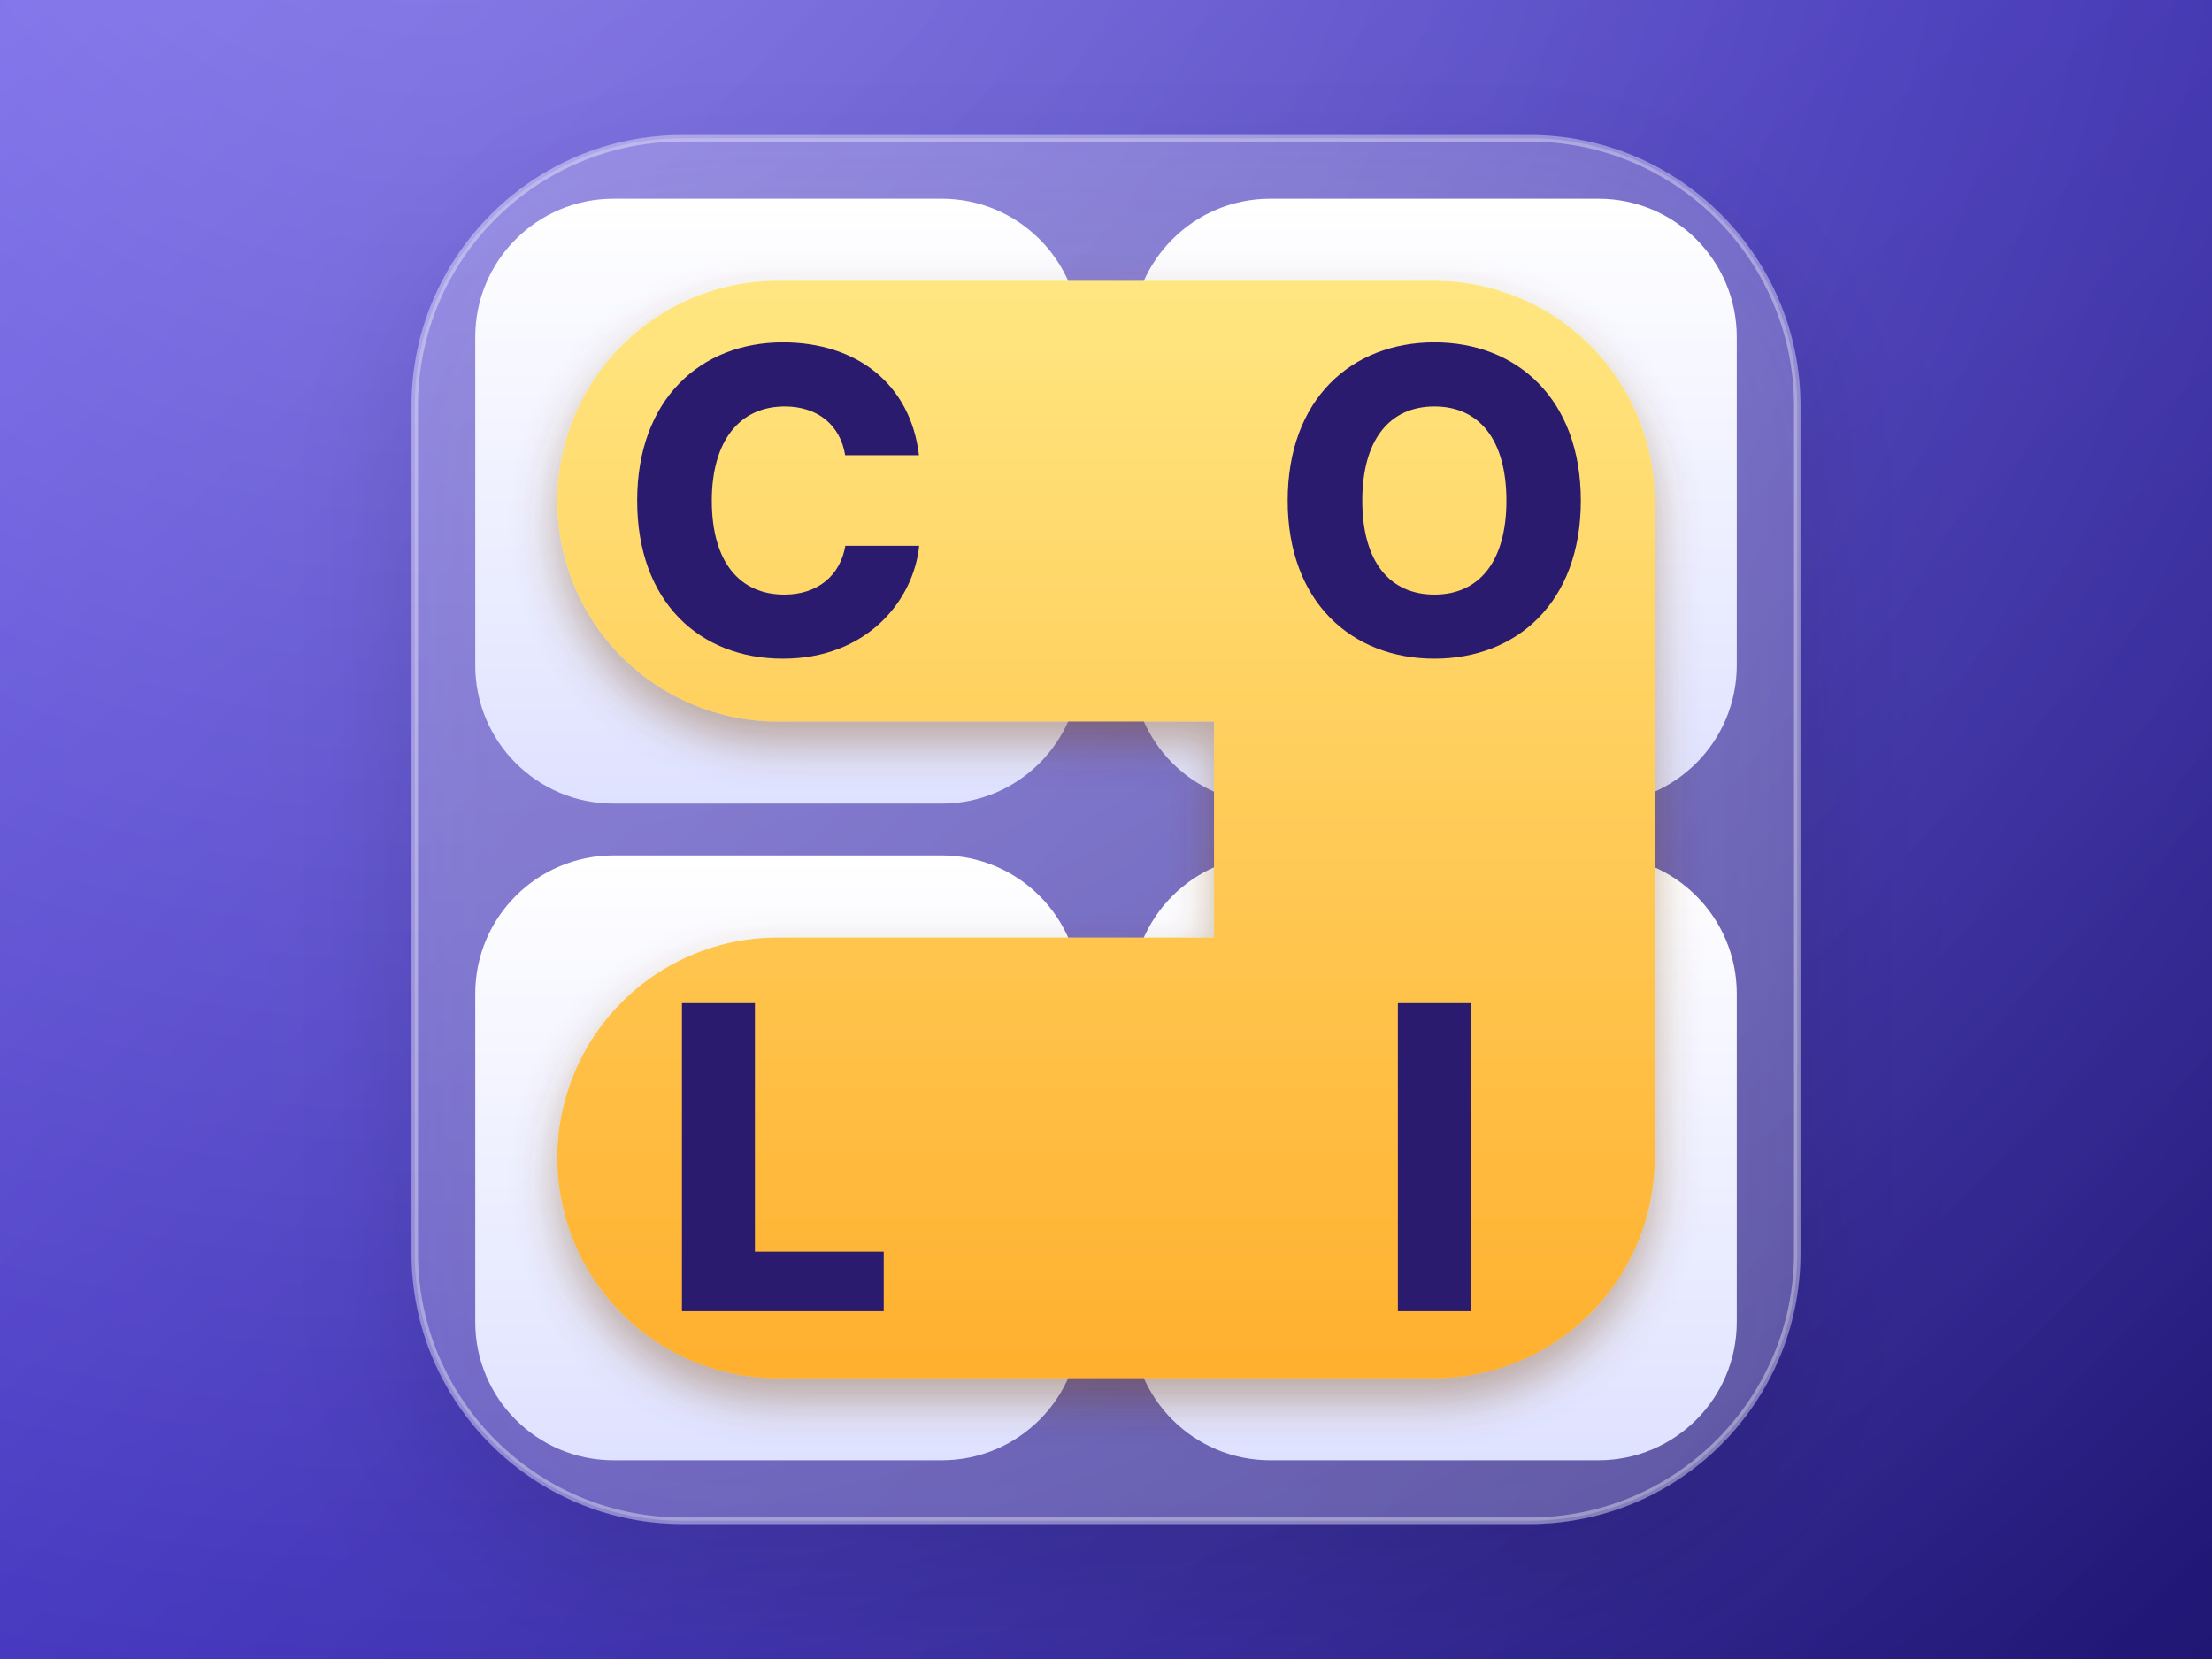
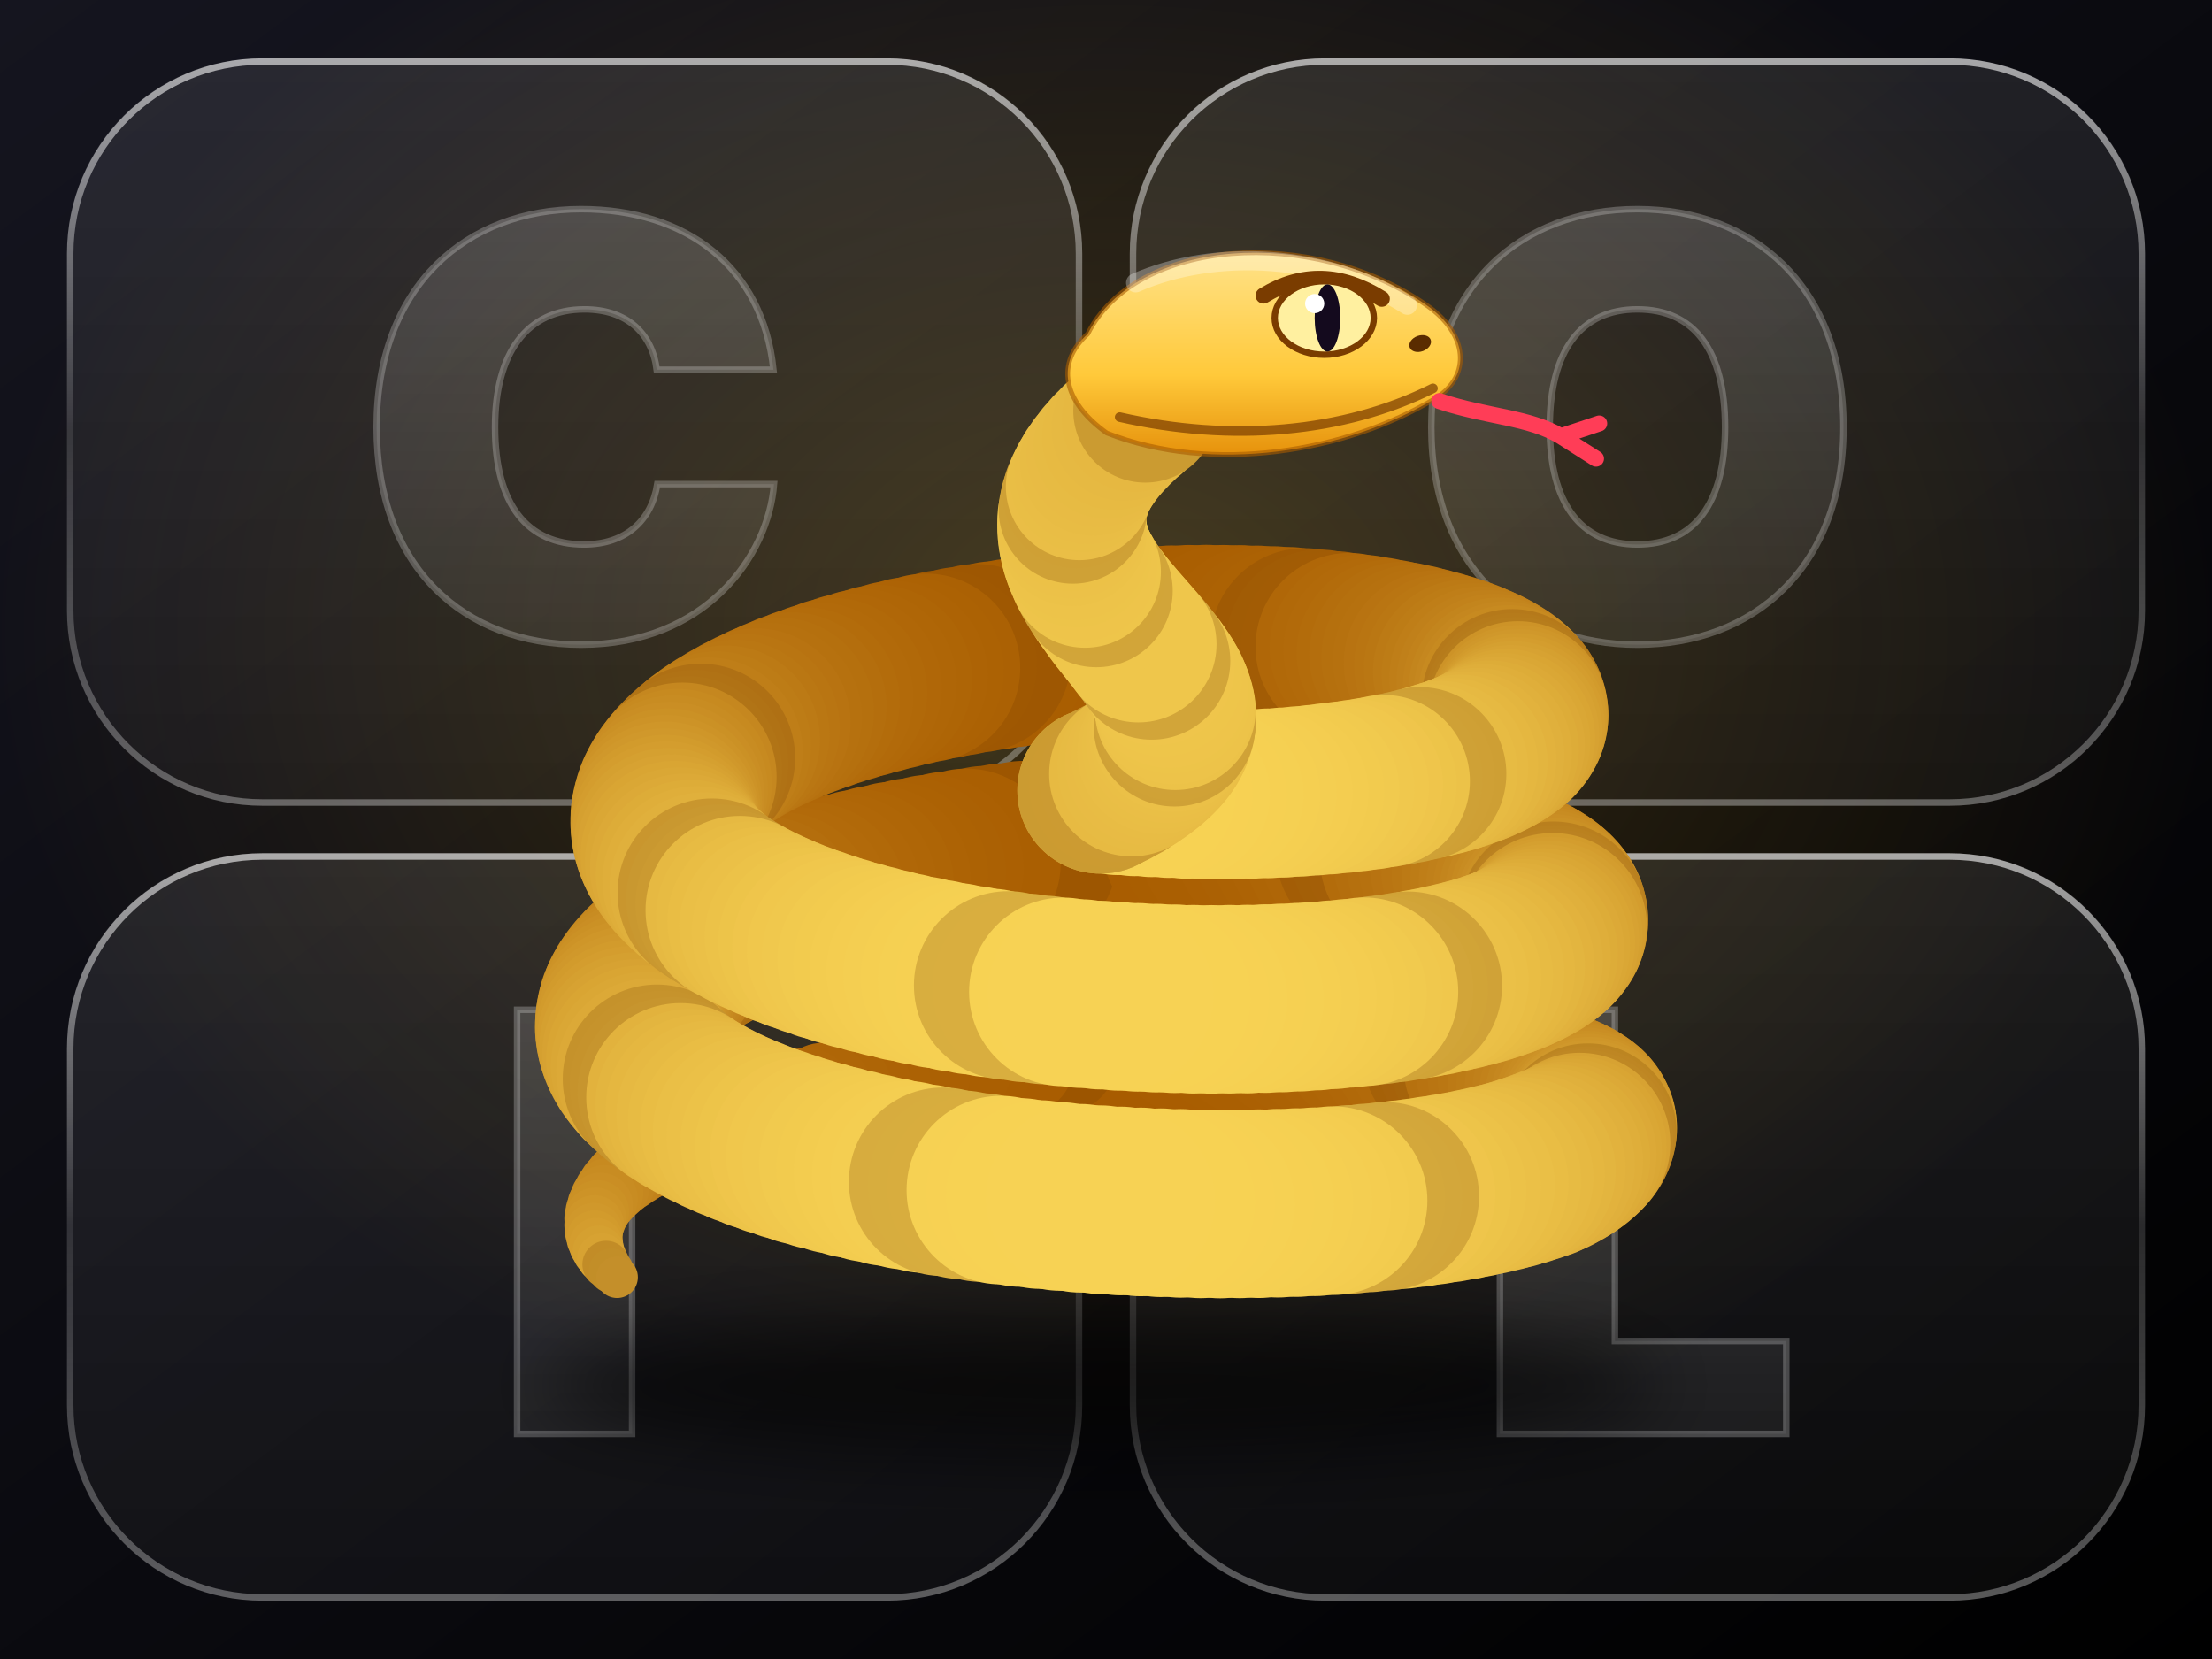
- <svg xmlns="http://www.w3.org/2000/svg" width="1024" height="768" viewBox="0 128 1024 768">
+ <svg xmlns="http://www.w3.org/2000/svg" width="1024" height="768" viewBox="0 0 1024 768">
  <defs>
    <linearGradient id="bg" x1="0" y1="0" x2="1" y2="1">
-       <stop offset="0" stop-color="#6a56ff" />
-       <stop offset=".5" stop-color="#3426b4" />
-       <stop offset="1" stop-color="#150e4d" />
+       <stop offset="0" stop-color="#15151f" />
+       <stop offset="1" stop-color="#000" />
    </linearGradient>
-     <radialGradient id="glow" cx=".28" cy=".12" r=".85">
-       <stop offset="0" stop-color="#fff" stop-opacity=".34" />
-       <stop offset="1" stop-color="#fff" stop-opacity="0" />
+     <radialGradient id="glow" cx=".5" cy=".38" r=".5">
+       <stop offset="0" stop-color="#ffc21a" stop-opacity=".2" />
+       <stop offset="1" stop-color="#ffc21a" stop-opacity="0" />
    </radialGradient>
-     <linearGradient id="tile" x1="0" y1="0" x2="0" y2="1">
-       <stop offset="0" stop-color="#ffffff" />
-       <stop offset="1" stop-color="#dfe2ff" />
+     <linearGradient id="clr" x1="0" y1="0" x2="0" y2="1">
+       <stop offset="0" stop-color="#fff" stop-opacity=".09" />
+       <stop offset="1" stop-color="#fff" stop-opacity=".03" />
    </linearGradient>
-     <linearGradient id="pill" gradientUnits="userSpaceOnUse" x1="0" y1="262" x2="0" y2="762">
-       <stop offset="0" stop-color="#ffe680" />
-       <stop offset="1" stop-color="#ffb02e" />
+     <linearGradient id="rim" x1="0" y1="0" x2="0" y2="1">
+       <stop offset="0" stop-color="#fff" stop-opacity=".6" />
+       <stop offset=".5" stop-color="#fff" stop-opacity=".1" />
+       <stop offset="1" stop-color="#fff" stop-opacity=".32" />
    </linearGradient>
-     <filter id="drop" filterUnits="userSpaceOnUse" x="0" y="0" width="1024" height="1024">
-       <feDropShadow dx="0" dy="26" stdDeviation="30" flood-color="#06031f" flood-opacity=".55" />
+     <linearGradient id="gl" x1="0" y1="0" x2="0" y2="1">
+       <stop offset="0" stop-color="#fff" stop-opacity=".15" />
+       <stop offset="1" stop-color="#fff" stop-opacity=".06" />
+     </linearGradient>
+     <filter id="tsh" filterUnits="userSpaceOnUse" x="-100" y="-100" width="1224" height="968">
+       <feDropShadow dx="0" dy="14" stdDeviation="14" flood-color="#000" flood-opacity=".6" />
    </filter>
-     <filter id="lift" filterUnits="userSpaceOnUse" x="0" y="0" width="1024" height="1024">
-       <feDropShadow dx="0" dy="10" stdDeviation="10" flood-color="#7a3d00" flood-opacity=".38" />
+     <filter id="lsh" filterUnits="userSpaceOnUse" x="-100" y="-100" width="1224" height="968">
+       <feDropShadow dx="0" dy="6" stdDeviation="5" flood-color="#000" flood-opacity=".45" />
+     </filter>
+     <linearGradient id="hd" gradientUnits="userSpaceOnUse" x1="0" y1="156" x2="0" y2="312">
+       <stop offset="0" stop-color="#ffe89a" />
+       <stop offset=".6" stop-color="#ffc93a" />
+       <stop offset="1" stop-color="#e08400" />
+     </linearGradient>
+     <filter id="blur" filterUnits="userSpaceOnUse" x="-300" y="-300" width="1624" height="1368">
+       <feGaussianBlur stdDeviation="22" />
    </filter>
  </defs>
-   <rect x="-200" y="-200" width="1424" height="1424" fill="url(#bg)" />
-   <rect x="-200" y="-200" width="1424" height="1424" fill="url(#glow)" />
-   <g transform="translate(512 512) scale(1) translate(-512 -512)">
-     <rect x="192" y="192" width="640" height="640" rx="124" fill="#ffffff" fill-opacity=".2" stroke="#ffffff" stroke-opacity=".38" stroke-width="3" filter="url(#drop)" />
-     <g fill="url(#tile)">
-       <rect x="220" y="220" width="280" height="280" rx="64" />
-       <rect x="524" y="220" width="280" height="280" rx="64" />
-       <rect x="220" y="524" width="280" height="280" rx="64" />
-       <rect x="524" y="524" width="280" height="280" rx="64" />
-     </g>
-     <polyline points="360,360 664,360 664,664 360,664" fill="none" stroke="url(#pill)" stroke-width="204" stroke-linecap="round" stroke-linejoin="round" filter="url(#lift)" />
-     <g font-family="ui-rounded, 'SF Pro Rounded', 'Arial Rounded MT Bold', -apple-system, sans-serif" font-weight="800" font-size="196" fill="#2a1b6e" text-anchor="middle">
-       <text x="360" y="431">C</text>
-       <text x="664" y="431">O</text>
-       <text x="664" y="735">I</text>
-       <text x="360" y="735">L</text>
-     </g>
+   <rect width="1024" height="768" fill="url(#bg)" />
+   <rect width="1024" height="768" fill="url(#glow)" />
+   <rect x="31" y="27" width="470" height="346" rx="89.96" fill="url(#clr)" />
+   <rect x="32.5" y="28.5" width="467" height="343" rx="88.96" fill="none" stroke="url(#rim)" stroke-width="3" />
+   <text x="266" y="295.807" font-family="ui-rounded, 'SF Pro Rounded', 'Arial Rounded MT Bold', -apple-system, sans-serif" font-weight="900" font-size="269.88" fill="url(#gl)" stroke="#fff" stroke-opacity=".24" stroke-width="3" text-anchor="middle">C</text>
+   <rect x="523" y="27" width="470" height="346" rx="89.96" fill="url(#clr)" />
+   <rect x="524.5" y="28.5" width="467" height="343" rx="88.96" fill="none" stroke="url(#rim)" stroke-width="3" />
+   <text x="758" y="295.807" font-family="ui-rounded, 'SF Pro Rounded', 'Arial Rounded MT Bold', -apple-system, sans-serif" font-weight="900" font-size="269.88" fill="url(#gl)" stroke="#fff" stroke-opacity=".24" stroke-width="3" text-anchor="middle">O</text>
+   <rect x="31" y="395" width="470" height="346" rx="89.96" fill="url(#clr)" />
+   <rect x="32.5" y="396.5" width="467" height="343" rx="88.96" fill="none" stroke="url(#rim)" stroke-width="3" />
+   <text x="266" y="663.807" font-family="ui-rounded, 'SF Pro Rounded', 'Arial Rounded MT Bold', -apple-system, sans-serif" font-weight="900" font-size="269.88" fill="url(#gl)" stroke="#fff" stroke-opacity=".24" stroke-width="3" text-anchor="middle">I</text>
+   <rect x="523" y="395" width="470" height="346" rx="89.96" fill="url(#clr)" />
+   <rect x="524.5" y="396.5" width="467" height="343" rx="88.96" fill="none" stroke="url(#rim)" stroke-width="3" />
+   <text x="758" y="663.807" font-family="ui-rounded, 'SF Pro Rounded', 'Arial Rounded MT Bold', -apple-system, sans-serif" font-weight="900" font-size="269.88" fill="url(#gl)" stroke="#fff" stroke-opacity=".24" stroke-width="3" text-anchor="middle">L</text>
+   <g transform="translate(130.5625 -11.16) scale(0.74)">
+     <ellipse cx="512" cy="882" rx="350" ry="44" fill="#000" fill-opacity=".55" filter="url(#blur)" />
+     <circle cx="512.0" cy="673.6" r="38.0" fill="#a85c00" />
+     <circle cx="512.0" cy="545.6" r="59.0" fill="#a85c00" />
+     <circle cx="512.0" cy="417.6" r="59.0" fill="#a85c00" />
+     <circle cx="523.2" cy="416.8" r="59.0" fill="#a85c00" />
+     <circle cx="499.0" cy="674.5" r="37.5" fill="#9c5500" />
+     <circle cx="525.0" cy="672.8" r="38.4" fill="#a85c00" />
+     <circle cx="524.1" cy="544.8" r="59.0" fill="#a85c00" />
+     <circle cx="499.9" cy="546.5" r="59.0" fill="#a85c00" />
+     <circle cx="500.8" cy="418.5" r="59.0" fill="#a85c00" />
+     <circle cx="538.0" cy="672.2" r="38.9" fill="#a85c00" />
+     <circle cx="536.2" cy="544.2" r="59.0" fill="#a85c00" />
+     <circle cx="534.3" cy="416.2" r="59.0" fill="#a85c00" />
+     <circle cx="485.9" cy="675.6" r="37.0" fill="#9c5500" />
+     <circle cx="487.8" cy="547.6" r="59.0" fill="#a85c00" />
+     <circle cx="489.6" cy="419.6" r="59.0" fill="#a85c00" />
+     <circle cx="545.4" cy="415.7" r="59.0" fill="#a85c00" />
+     <circle cx="551.0" cy="671.7" r="39.4" fill="#a85c00" />
+     <circle cx="548.2" cy="543.7" r="59.0" fill="#a85c00" />
+     <circle cx="472.9" cy="676.8" r="36.5" fill="#9c5500" />
+     <circle cx="475.7" cy="548.8" r="59.0" fill="#a85c00" />
+     <circle cx="478.5" cy="420.8" r="59.0" fill="#a85c00" />
+     <circle cx="560.1" cy="543.3" r="59.0" fill="#a95d01" />
+     <circle cx="460.0" cy="678.1" r="36.1" fill="#a95d01" />
+     <circle cx="563.8" cy="671.3" r="39.8" fill="#a95d01" />
+     <circle cx="463.7" cy="550.1" r="59.0" fill="#9d5601" />
+     <circle cx="556.4" cy="415.3" r="59.0" fill="#a95d01" />
+     <circle cx="467.4" cy="422.1" r="59.0" fill="#a95d01" />
+     <circle cx="567.4" cy="415.0" r="59.0" fill="#a95d01" />
+     <circle cx="576.6" cy="671.0" r="40.3" fill="#a95d01" />
+     <circle cx="572.0" cy="543.0" r="59.0" fill="#a95d01" />
+     <circle cx="451.7" cy="551.6" r="59.0" fill="#9d5601" />
+     <circle cx="447.1" cy="679.6" r="35.6" fill="#a95d01" />
+     <circle cx="456.3" cy="423.6" r="59.0" fill="#a95d01" />
+     <circle cx="578.2" cy="414.9" r="59.0" fill="#a95e01" />
+     <circle cx="583.7" cy="542.9" r="59.0" fill="#a95e01" />
+     <circle cx="589.2" cy="670.9" r="40.8" fill="#a95e01" />
+     <circle cx="434.3" cy="681.2" r="35.1" fill="#a95e01" />
+     <circle cx="439.9" cy="553.2" r="59.0" fill="#9d5601" />
+     <circle cx="445.4" cy="425.2" r="59.0" fill="#a95e01" />
+     <circle cx="434.5" cy="426.9" r="59.0" fill="#9e5702" />
+     <circle cx="595.3" cy="543.0" r="59.0" fill="#aa5f02" />
+     <circle cx="601.7" cy="671.0" r="41.2" fill="#aa5f02" />
+     <circle cx="428.1" cy="554.9" r="59.0" fill="#aa5f02" />
+     <circle cx="421.7" cy="682.9" r="34.6" fill="#aa5f02" />
+     <circle cx="588.9" cy="415.0" r="59.0" fill="#aa5f02" />
+     <circle cx="599.4" cy="415.1" r="59.0" fill="#aa5f02" />
+     <circle cx="614.0" cy="671.1" r="41.7" fill="#aa5f02" />
+     <circle cx="606.7" cy="543.1" r="59.0" fill="#aa5f02" />
+     <circle cx="409.2" cy="684.8" r="34.1" fill="#aa5f02" />
+     <circle cx="416.5" cy="556.8" r="59.0" fill="#aa5f02" />
+     <circle cx="423.8" cy="428.8" r="59.0" fill="#9e5702" />
+     <circle cx="609.8" cy="415.4" r="59.0" fill="#ab6003" />
+     <circle cx="618.0" cy="543.4" r="59.0" fill="#ab6003" />
+     <circle cx="626.1" cy="671.4" r="42.1" fill="#ab6003" />
+     <circle cx="396.9" cy="686.8" r="33.6" fill="#ab6003" />
+     <circle cx="413.2" cy="430.8" r="59.0" fill="#9f5802" />
+     <circle cx="405.0" cy="558.8" r="59.0" fill="#ab6003" />
+     <circle cx="402.8" cy="432.9" r="59.0" fill="#ab6104" />
+     <circle cx="629.0" cy="543.8" r="59.0" fill="#ab6104" />
+     <circle cx="638.0" cy="671.8" r="42.6" fill="#ab6104" />
+     <circle cx="620.0" cy="415.8" r="59.0" fill="#ab6104" />
+     <circle cx="384.8" cy="688.9" r="33.2" fill="#ab6104" />
+     <circle cx="393.8" cy="560.9" r="59.0" fill="#ab6104" />
+     <circle cx="630.0" cy="416.3" r="59.0" fill="#ac6204" />
+     <circle cx="639.9" cy="544.3" r="59.0" fill="#ac6204" />
+     <circle cx="649.7" cy="672.3" r="43.1" fill="#ac6204" />
+     <circle cx="372.8" cy="691.1" r="32.7" fill="#ac6204" />
+     <circle cx="382.7" cy="563.1" r="59.0" fill="#ac6204" />
+     <circle cx="392.5" cy="435.1" r="59.0" fill="#ac6204" />
+     <circle cx="639.8" cy="417.0" r="59.0" fill="#a05a04" />
+     <circle cx="650.5" cy="545.0" r="59.0" fill="#ad6305" />
+     <circle cx="371.8" cy="565.5" r="59.0" fill="#ad6305" />
+     <circle cx="661.1" cy="673.0" r="43.5" fill="#ad6305" />
+     <circle cx="382.5" cy="437.5" r="59.0" fill="#ad6305" />
+     <circle cx="361.1" cy="693.5" r="32.2" fill="#ad6305" />
+     <circle cx="649.4" cy="417.8" r="58.9" fill="#a15c05" />
+     <circle cx="660.8" cy="545.8" r="59.0" fill="#ae6506" />
+     <circle cx="672.3" cy="673.8" r="44.0" fill="#ae6506" />
+     <circle cx="349.7" cy="696.0" r="31.7" fill="#ae6506" />
+     <circle cx="361.2" cy="568.0" r="59.0" fill="#ae6506" />
+     <circle cx="372.7" cy="440.0" r="59.0" fill="#ae6506" />
+     <circle cx="658.7" cy="418.7" r="58.8" fill="#a25c05" />
+     <circle cx="670.9" cy="546.7" r="59.0" fill="#af6607" />
+     <circle cx="683.2" cy="674.7" r="44.4" fill="#af6607" />
+     <circle cx="338.6" cy="698.6" r="31.2" fill="#af6607" />
+     <circle cx="350.8" cy="570.6" r="59.0" fill="#af6607" />
+     <circle cx="363.1" cy="442.6" r="59.0" fill="#af6607" />
+     <circle cx="680.7" cy="547.7" r="59.0" fill="#a35d06" />
+     <circle cx="693.7" cy="675.7" r="44.9" fill="#b06708" />
+     <circle cx="327.7" cy="701.3" r="30.7" fill="#b06708" />
+     <circle cx="340.7" cy="573.3" r="59.0" fill="#b06708" />
+     <circle cx="667.7" cy="419.7" r="58.7" fill="#b06708" />
+     <circle cx="353.7" cy="445.3" r="59.0" fill="#b06708" />
+     <circle cx="676.4" cy="420.8" r="58.6" fill="#b16909" />
+     <circle cx="690.2" cy="548.8" r="59.0" fill="#a35f07" />
+     <circle cx="344.6" cy="448.1" r="59.0" fill="#b16909" />
+     <circle cx="703.9" cy="676.8" r="45.3" fill="#b16909" />
+     <circle cx="317.1" cy="704.1" r="30.2" fill="#b16909" />
+     <circle cx="330.9" cy="576.1" r="59.0" fill="#b16909" />
+     <circle cx="684.9" cy="422.0" r="58.4" fill="#b26a0a" />
+     <circle cx="699.3" cy="550.0" r="59.0" fill="#a45f08" />
+     <circle cx="713.8" cy="678.0" r="45.8" fill="#b26a0a" />
+     <circle cx="306.9" cy="707.1" r="29.7" fill="#b26a0a" />
+     <circle cx="321.4" cy="579.1" r="59.0" fill="#b26a0a" />
+     <circle cx="335.9" cy="451.1" r="59.0" fill="#b26a0a" />
+     <circle cx="708.2" cy="551.4" r="59.0" fill="#b36c0b" />
+     <circle cx="723.3" cy="679.4" r="46.2" fill="#a56108" />
+     <circle cx="297.0" cy="710.1" r="29.2" fill="#b36c0b" />
+     <circle cx="693.0" cy="423.4" r="58.3" fill="#b36c0b" />
+     <circle cx="312.2" cy="582.1" r="59.0" fill="#b36c0b" />
+     <circle cx="327.4" cy="454.1" r="59.0" fill="#b36c0b" />
+     <circle cx="700.8" cy="424.8" r="58.2" fill="#b46e0d" />
+     <circle cx="716.6" cy="552.8" r="59.0" fill="#b46e0d" />
+     <circle cx="732.5" cy="680.8" r="46.7" fill="#a6620a" />
+     <circle cx="287.5" cy="713.2" r="28.7" fill="#b46e0d" />
+     <circle cx="303.4" cy="585.2" r="59.0" fill="#b46e0d" />
+     <circle cx="319.2" cy="457.2" r="59.0" fill="#b46e0d" />
+     <circle cx="708.3" cy="426.3" r="58.1" fill="#b5700e" />
+     <circle cx="724.7" cy="554.3" r="59.0" fill="#b5700e" />
+     <circle cx="294.9" cy="588.5" r="59.0" fill="#b5700e" />
+     <circle cx="311.3" cy="460.5" r="59.0" fill="#b5700e" />
+     <circle cx="741.2" cy="682.3" r="47.1" fill="#a6640b" />
+     <circle cx="278.4" cy="716.5" r="28.1" fill="#b5700e" />
+     <circle cx="303.8" cy="463.8" r="59.0" fill="#b6710f" />
+     <circle cx="732.5" cy="556.0" r="59.0" fill="#b6710f" />
+     <circle cx="749.5" cy="684.0" r="47.6" fill="#b6710f" />
+     <circle cx="715.4" cy="428.0" r="58.0" fill="#b6710f" />
+     <circle cx="269.7" cy="719.8" r="27.6" fill="#b6710f" />
+     <circle cx="286.8" cy="591.8" r="59.0" fill="#b6710f" />
+     <circle cx="722.1" cy="429.7" r="57.9" fill="#b87311" />
+     <circle cx="757.4" cy="685.7" r="48.0" fill="#b87311" />
+     <circle cx="261.4" cy="723.2" r="27.1" fill="#a9660d" />
+     <circle cx="739.8" cy="557.7" r="59.0" fill="#b87311" />
+     <circle cx="279.0" cy="595.2" r="59.0" fill="#b87311" />
+     <circle cx="296.7" cy="467.2" r="59.0" fill="#b87311" />
+     <circle cx="728.5" cy="431.5" r="57.8" fill="#b97512" />
+     <circle cx="289.9" cy="470.7" r="59.0" fill="#b97512" />
+     <circle cx="746.7" cy="559.5" r="59.0" fill="#b97512" />
+     <circle cx="253.5" cy="726.7" r="26.6" fill="#a9680e" />
+     <circle cx="764.9" cy="687.5" r="48.4" fill="#b97512" />
+     <circle cx="271.7" cy="598.7" r="59.0" fill="#b97512" />
+     <circle cx="734.5" cy="433.3" r="57.7" fill="#ba7713" />
+     <circle cx="753.2" cy="561.3" r="59.0" fill="#ba7713" />
+     <circle cx="771.9" cy="689.3" r="48.9" fill="#ba7713" />
+     <circle cx="264.8" cy="602.3" r="59.0" fill="#ba7713" />
+     <circle cx="246.1" cy="730.3" r="26.1" fill="#aa690e" />
+     <circle cx="283.5" cy="474.3" r="59.0" fill="#ba7713" />
+     <circle cx="740.1" cy="435.3" r="57.6" fill="#bc7a15" />
+     <circle cx="759.3" cy="563.3" r="59.0" fill="#bc7a15" />
+     <circle cx="778.4" cy="691.3" r="49.3" fill="#bc7a15" />
+     <circle cx="239.2" cy="733.9" r="25.5" fill="#bc7a15" />
+     <circle cx="258.3" cy="605.9" r="59.0" fill="#ac6c10" />
+     <circle cx="277.5" cy="477.9" r="59.0" fill="#bc7a15" />
+     <circle cx="764.9" cy="565.3" r="59.0" fill="#bd7c16" />
+     <circle cx="784.5" cy="693.3" r="49.8" fill="#bd7c16" />
+     <circle cx="252.3" cy="609.6" r="59.0" fill="#ac6d11" />
+     <circle cx="232.7" cy="737.6" r="25.0" fill="#bd7c16" />
+     <circle cx="745.3" cy="437.3" r="57.4" fill="#bd7c16" />
+     <circle cx="271.9" cy="481.6" r="59.0" fill="#bd7c16" />
+     <circle cx="750.0" cy="439.3" r="57.3" fill="#bf7e18" />
+     <circle cx="790.1" cy="695.3" r="50.2" fill="#bf7e18" />
+     <circle cx="226.7" cy="741.4" r="24.5" fill="#bf7e18" />
+     <circle cx="770.1" cy="567.3" r="59.0" fill="#bf7e18" />
+     <circle cx="246.7" cy="613.4" r="59.0" fill="#ae6f12" />
+     <circle cx="266.7" cy="485.4" r="59.0" fill="#bf7e18" />
+     <circle cx="754.4" cy="441.5" r="57.2" fill="#c0801a" />
+     <circle cx="774.8" cy="569.5" r="59.0" fill="#c0801a" />
+     <circle cx="795.2" cy="697.5" r="50.6" fill="#c0801a" />
+     <circle cx="221.2" cy="745.3" r="23.9" fill="#c0801a" />
+     <circle cx="241.6" cy="617.3" r="59.0" fill="#c0801a" />
+     <circle cx="262.0" cy="489.3" r="59.0" fill="#af7014" />
+     <circle cx="779.1" cy="571.7" r="59.0" fill="#c2821b" />
+     <circle cx="799.8" cy="699.7" r="51.1" fill="#c2821b" />
+     <circle cx="216.2" cy="749.2" r="23.4" fill="#c2821b" />
+     <circle cx="758.3" cy="443.7" r="57.1" fill="#c2821b" />
+     <circle cx="236.9" cy="621.2" r="59.0" fill="#c2821b" />
+     <circle cx="257.7" cy="493.2" r="59.0" fill="#b07215" />
+     <circle cx="761.8" cy="445.9" r="57.0" fill="#c3851d" />
+     <circle cx="782.8" cy="573.9" r="59.0" fill="#c3851d" />
+     <circle cx="803.9" cy="701.9" r="51.5" fill="#c3851d" />
+     <circle cx="211.7" cy="753.1" r="22.8" fill="#c3851d" />
+     <circle cx="232.7" cy="625.1" r="59.0" fill="#c3851d" />
+     <circle cx="253.8" cy="497.1" r="59.0" fill="#b17416" />
+     <circle cx="786.2" cy="576.2" r="59.0" fill="#c5871f" />
+     <circle cx="807.5" cy="704.2" r="52.0" fill="#c5871f" />
+     <circle cx="229.0" cy="629.1" r="59.0" fill="#c5871f" />
+     <circle cx="207.7" cy="757.1" r="22.3" fill="#c5871f" />
+     <circle cx="250.4" cy="501.1" r="59.0" fill="#c5871f" />
+     <circle cx="764.8" cy="448.2" r="56.9" fill="#c5871f" />
+     <circle cx="789.0" cy="578.5" r="59.0" fill="#c78a20" />
+     <circle cx="767.4" cy="450.5" r="56.8" fill="#c78a20" />
+     <circle cx="810.5" cy="706.5" r="52.4" fill="#c78a20" />
+     <circle cx="204.3" cy="761.1" r="21.7" fill="#c78a20" />
+     <circle cx="225.8" cy="633.1" r="59.0" fill="#c78a20" />
+     <circle cx="247.4" cy="505.1" r="59.0" fill="#c78a20" />
+     <circle cx="769.6" cy="452.8" r="56.7" fill="#b5791a" />
+     <circle cx="791.3" cy="580.8" r="59.0" fill="#c88c22" />
+     <circle cx="223.1" cy="637.1" r="59.0" fill="#c88c22" />
+     <circle cx="244.9" cy="509.1" r="59.0" fill="#c88c22" />
+     <circle cx="813.1" cy="708.8" r="52.8" fill="#c88c22" />
+     <circle cx="201.4" cy="765.1" r="21.1" fill="#c88c22" />
+     <circle cx="771.2" cy="455.2" r="56.6" fill="#b67b1b" />
+     <circle cx="793.1" cy="583.2" r="59.0" fill="#ca8e24" />
+     <circle cx="815.1" cy="711.2" r="53.3" fill="#ca8e24" />
+     <circle cx="199.0" cy="769.2" r="20.5" fill="#ca8e24" />
+     <circle cx="220.9" cy="641.2" r="59.0" fill="#ca8e24" />
+     <circle cx="242.8" cy="513.2" r="59.0" fill="#ca8e24" />
+     <circle cx="772.5" cy="457.6" r="56.4" fill="#b77d1c" />
+     <circle cx="816.5" cy="713.6" r="53.7" fill="#cb9125" />
+     <circle cx="241.3" cy="517.3" r="59.0" fill="#cb9125" />
+     <circle cx="197.2" cy="773.3" r="19.9" fill="#cb9125" />
+     <circle cx="794.5" cy="585.6" r="59.0" fill="#cb9125" />
+     <circle cx="219.2" cy="645.3" r="59.0" fill="#cb9125" />
+     <circle cx="773.2" cy="460.0" r="56.3" fill="#cd9327" />
+     <circle cx="795.3" cy="588.0" r="59.0" fill="#b97f1e" />
+     <circle cx="196.0" cy="777.4" r="19.4" fill="#cd9327" />
+     <circle cx="817.4" cy="716.0" r="54.1" fill="#cd9327" />
+     <circle cx="218.1" cy="649.4" r="59.0" fill="#cd9327" />
+     <circle cx="240.2" cy="521.4" r="59.0" fill="#cd9327" />
+     <circle cx="795.7" cy="590.4" r="59.0" fill="#ba811f" />
+     <circle cx="817.8" cy="718.4" r="54.6" fill="#cf9629" />
+     <circle cx="195.3" cy="781.5" r="18.7" fill="#cf9629" />
+     <circle cx="773.6" cy="462.4" r="56.2" fill="#cf9629" />
+     <circle cx="217.4" cy="653.5" r="59.0" fill="#cf9629" />
+     <circle cx="239.5" cy="525.5" r="59.0" fill="#cf9629" />
+     <circle cx="773.4" cy="464.8" r="56.1" fill="#d0982b" />
+     <circle cx="795.5" cy="592.8" r="59.0" fill="#bb8221" />
+     <circle cx="817.7" cy="720.8" r="55.0" fill="#d0982b" />
+     <circle cx="195.1" cy="785.7" r="18.1" fill="#d0982b" />
+     <circle cx="217.2" cy="657.7" r="59.0" fill="#d0982b" />
+     <circle cx="239.4" cy="529.7" r="59.0" fill="#d0982b" />
+     <circle cx="772.8" cy="467.2" r="56.0" fill="#d29b2c" />
+     <circle cx="794.9" cy="595.2" r="59.0" fill="#d29b2c" />
+     <circle cx="817.0" cy="723.2" r="55.4" fill="#bc8521" />
+     <circle cx="217.6" cy="661.8" r="59.0" fill="#d29b2c" />
+     <circle cx="195.5" cy="789.8" r="17.5" fill="#d29b2c" />
+     <circle cx="239.7" cy="533.8" r="59.0" fill="#d29b2c" />
+     <circle cx="815.8" cy="725.6" r="55.8" fill="#be8623" />
+     <circle cx="771.7" cy="469.6" r="55.9" fill="#d49d2e" />
+     <circle cx="793.8" cy="597.6" r="59.0" fill="#d49d2e" />
+     <circle cx="196.5" cy="793.9" r="16.9" fill="#d49d2e" />
+     <circle cx="218.5" cy="665.9" r="59.0" fill="#d49d2e" />
+     <circle cx="240.5" cy="537.9" r="59.0" fill="#d49d2e" />
+     <circle cx="770.2" cy="472.0" r="55.8" fill="#d5a030" />
+     <circle cx="792.1" cy="600.0" r="59.0" fill="#d5a030" />
+     <circle cx="814.0" cy="728.0" r="56.3" fill="#bf8824" />
+     <circle cx="198.0" cy="798.0" r="16.2" fill="#d5a030" />
+     <circle cx="219.9" cy="670.0" r="59.0" fill="#d5a030" />
+     <circle cx="241.8" cy="542.0" r="59.0" fill="#d5a030" />
+     <circle cx="768.3" cy="474.4" r="55.7" fill="#d7a232" />
+     <circle cx="790.0" cy="602.4" r="59.0" fill="#d7a232" />
+     <circle cx="811.8" cy="730.4" r="56.7" fill="#d7a232" />
+     <circle cx="200.1" cy="802.1" r="15.5" fill="#d7a232" />
+     <circle cx="243.6" cy="546.1" r="59.0" fill="#d7a232" />
+     <circle cx="221.8" cy="674.1" r="59.0" fill="#d7a232" />
+     <circle cx="787.4" cy="604.7" r="59.0" fill="#d9a533" />
+     <circle cx="765.8" cy="476.7" r="55.6" fill="#d9a533" />
+     <circle cx="809.0" cy="732.7" r="57.1" fill="#d9a533" />
+     <circle cx="202.7" cy="806.1" r="14.8" fill="#c28c27" />
+     <circle cx="224.2" cy="678.1" r="59.0" fill="#d9a533" />
+     <circle cx="245.8" cy="550.1" r="59.0" fill="#d9a533" />
+     <circle cx="763.0" cy="479.0" r="55.4" fill="#daa735" />
+     <circle cx="784.3" cy="607.0" r="59.0" fill="#daa735" />
+     <circle cx="805.6" cy="735.0" r="57.6" fill="#daa735" />
+     <circle cx="205.9" cy="810.1" r="14.0" fill="#c28e28" />
+     <circle cx="227.2" cy="682.1" r="59.0" fill="#daa735" />
+     <circle cx="248.5" cy="554.1" r="59.0" fill="#daa735" />
+     <circle cx="780.7" cy="609.3" r="59.0" fill="#dca937" />
+     <circle cx="801.8" cy="737.3" r="58.0" fill="#dca937" />
+     <circle cx="209.6" cy="814.1" r="13.0" fill="#c48f2a" />
+     <circle cx="230.6" cy="686.1" r="59.0" fill="#dca937" />
+     <circle cx="251.7" cy="558.1" r="59.0" fill="#dca937" />
+     <circle cx="759.7" cy="481.3" r="55.3" fill="#dca937" />
+     <circle cx="756.0" cy="483.5" r="55.2" fill="#ddac38" />
+     <circle cx="776.7" cy="611.5" r="59.0" fill="#ddac38" />
+     <circle cx="234.6" cy="690.0" r="59.0" fill="#c5922b" />
+     <circle cx="797.5" cy="739.5" r="58.4" fill="#ddac38" />
+     <circle cx="255.3" cy="562.0" r="59.0" fill="#ddac38" />
+     <circle cx="751.8" cy="485.7" r="55.1" fill="#dfae3a" />
+     <circle cx="772.2" cy="613.7" r="59.0" fill="#dfae3a" />
+     <circle cx="792.6" cy="741.7" r="58.8" fill="#dfae3a" />
+     <circle cx="239.0" cy="693.9" r="59.0" fill="#c6932c" />
+     <circle cx="259.4" cy="565.9" r="59.0" fill="#dfae3a" />
+     <circle cx="787.3" cy="743.9" r="59.0" fill="#e0b03c" />
+     <circle cx="263.9" cy="569.8" r="59.0" fill="#e0b03c" />
+     <circle cx="747.2" cy="487.9" r="55.0" fill="#e0b03c" />
+     <circle cx="767.3" cy="615.9" r="59.0" fill="#e0b03c" />
+     <circle cx="243.9" cy="697.8" r="59.0" fill="#c7952e" />
+     <circle cx="742.3" cy="489.9" r="54.9" fill="#e2b23d" />
+     <circle cx="761.9" cy="617.9" r="59.0" fill="#e2b23d" />
+     <circle cx="781.5" cy="745.9" r="59.0" fill="#e2b23d" />
+     <circle cx="249.3" cy="701.6" r="59.0" fill="#e2b23d" />
+     <circle cx="268.9" cy="573.6" r="59.0" fill="#c9962e" />
+     <circle cx="756.1" cy="619.9" r="59.0" fill="#e3b53f" />
+     <circle cx="775.3" cy="747.9" r="59.0" fill="#e3b53f" />
+     <circle cx="255.1" cy="705.3" r="59.0" fill="#e3b53f" />
+     <circle cx="274.3" cy="577.3" r="59.0" fill="#c99830" />
+     <circle cx="736.9" cy="491.9" r="54.8" fill="#e3b53f" />
+     <circle cx="749.8" cy="621.9" r="59.0" fill="#e5b740" />
+     <circle cx="768.5" cy="749.9" r="59.0" fill="#e5b740" />
+     <circle cx="731.1" cy="493.9" r="54.7" fill="#e5b740" />
+     <circle cx="261.5" cy="708.9" r="59.0" fill="#e5b740" />
+     <circle cx="280.1" cy="580.9" r="59.0" fill="#cb9a31" />
+     <circle cx="725.0" cy="495.7" r="54.6" fill="#e6b942" />
+     <circle cx="743.2" cy="623.7" r="59.0" fill="#e6b942" />
+     <circle cx="761.4" cy="751.7" r="59.0" fill="#e6b942" />
+     <circle cx="268.2" cy="712.5" r="59.0" fill="#e6b942" />
+     <circle cx="286.4" cy="584.5" r="59.0" fill="#e6b942" />
+     <circle cx="718.5" cy="497.5" r="54.4" fill="#e7bb43" />
+     <circle cx="753.8" cy="753.5" r="59.0" fill="#e7bb43" />
+     <circle cx="736.1" cy="625.5" r="59.0" fill="#e7bb43" />
+     <circle cx="275.4" cy="716.0" r="59.0" fill="#e7bb43" />
+     <circle cx="293.0" cy="588.0" r="59.0" fill="#e7bb43" />
+     <circle cx="711.6" cy="499.2" r="54.3" fill="#ce9f34" />
+     <circle cx="728.7" cy="627.2" r="59.0" fill="#e9bd44" />
+     <circle cx="745.8" cy="755.2" r="59.0" fill="#e9bd44" />
+     <circle cx="283.0" cy="719.4" r="59.0" fill="#e9bd44" />
+     <circle cx="300.1" cy="591.4" r="59.0" fill="#e9bd44" />
+     <circle cx="704.4" cy="500.9" r="54.2" fill="#cfa035" />
+     <circle cx="720.9" cy="628.9" r="59.0" fill="#eabf46" />
+     <circle cx="737.3" cy="756.9" r="59.0" fill="#eabf46" />
+     <circle cx="291.0" cy="722.7" r="59.0" fill="#eabf46" />
+     <circle cx="307.5" cy="594.7" r="59.0" fill="#eabf46" />
+     <circle cx="712.7" cy="630.4" r="59.0" fill="#ebc047" />
+     <circle cx="728.5" cy="758.4" r="59.0" fill="#ebc047" />
+     <circle cx="696.9" cy="502.4" r="54.1" fill="#cfa136" />
+     <circle cx="299.5" cy="726.0" r="59.0" fill="#ebc047" />
+     <circle cx="315.3" cy="598.0" r="59.0" fill="#ebc047" />
+     <circle cx="689.1" cy="503.8" r="54.0" fill="#ecc248" />
+     <circle cx="704.2" cy="631.8" r="59.0" fill="#d0a237" />
+     <circle cx="719.4" cy="759.8" r="59.0" fill="#ecc248" />
+     <circle cx="308.3" cy="729.1" r="59.0" fill="#ecc248" />
+     <circle cx="323.4" cy="601.1" r="59.0" fill="#ecc248" />
+     <circle cx="680.9" cy="505.2" r="53.9" fill="#edc449" />
+     <circle cx="695.4" cy="633.2" r="59.0" fill="#d1a437" />
+     <circle cx="709.9" cy="761.2" r="59.0" fill="#edc449" />
+     <circle cx="317.4" cy="732.1" r="59.0" fill="#edc449" />
+     <circle cx="331.9" cy="604.1" r="59.0" fill="#edc449" />
+     <circle cx="686.2" cy="634.4" r="59.0" fill="#d2a539" />
+     <circle cx="700.0" cy="762.4" r="59.0" fill="#efc54b" />
+     <circle cx="672.5" cy="506.4" r="53.8" fill="#efc54b" />
+     <circle cx="326.9" cy="735.1" r="59.0" fill="#efc54b" />
+     <circle cx="340.7" cy="607.1" r="59.0" fill="#efc54b" />
+     <circle cx="663.8" cy="507.5" r="53.7" fill="#f0c74c" />
+     <circle cx="676.8" cy="635.5" r="59.0" fill="#f0c74c" />
+     <circle cx="689.8" cy="763.5" r="59.0" fill="#d3a63a" />
+     <circle cx="336.8" cy="737.9" r="59.0" fill="#f0c74c" />
+     <circle cx="349.8" cy="609.9" r="59.0" fill="#f0c74c" />
+     <circle cx="679.3" cy="764.5" r="59.0" fill="#d3a73b" />
+     <circle cx="667.1" cy="636.5" r="59.0" fill="#f0c84d" />
+     <circle cx="347.0" cy="740.6" r="59.0" fill="#f0c84d" />
+     <circle cx="359.2" cy="612.6" r="59.0" fill="#f0c84d" />
+     <circle cx="654.8" cy="508.5" r="53.6" fill="#f0c84d" />
+     <circle cx="668.6" cy="765.4" r="59.0" fill="#d4a83b" />
+     <circle cx="645.6" cy="509.4" r="53.4" fill="#f1ca4e" />
+     <circle cx="657.1" cy="637.4" r="59.0" fill="#f1ca4e" />
+     <circle cx="357.4" cy="743.2" r="59.0" fill="#f1ca4e" />
+     <circle cx="368.9" cy="615.2" r="59.0" fill="#f1ca4e" />
+     <circle cx="636.2" cy="510.2" r="53.3" fill="#f2cb4e" />
+     <circle cx="646.8" cy="638.2" r="59.0" fill="#f2cb4e" />
+     <circle cx="657.5" cy="766.2" r="59.0" fill="#f2cb4e" />
+     <circle cx="368.2" cy="745.7" r="59.0" fill="#f2cb4e" />
+     <circle cx="378.9" cy="617.7" r="59.0" fill="#f2cb4e" />
+     <circle cx="636.4" cy="638.9" r="59.0" fill="#f3cc4f" />
+     <circle cx="646.2" cy="766.9" r="59.0" fill="#f3cc4f" />
+     <circle cx="379.2" cy="748.1" r="59.0" fill="#f3cc4f" />
+     <circle cx="626.5" cy="510.9" r="53.2" fill="#f3cc4f" />
+     <circle cx="389.0" cy="620.1" r="59.0" fill="#f3cc4f" />
+     <circle cx="616.7" cy="511.4" r="53.1" fill="#f4cd50" />
+     <circle cx="634.7" cy="767.4" r="59.0" fill="#f4cd50" />
+     <circle cx="390.5" cy="750.3" r="59.0" fill="#f4cd50" />
+     <circle cx="625.7" cy="639.4" r="59.0" fill="#f4cd50" />
+     <circle cx="399.5" cy="622.3" r="59.0" fill="#f4cd50" />
+     <circle cx="606.7" cy="511.8" r="53.0" fill="#f4ce51" />
+     <circle cx="614.9" cy="639.8" r="59.0" fill="#f4ce51" />
+     <circle cx="623.0" cy="767.8" r="59.0" fill="#f4ce51" />
+     <circle cx="401.9" cy="752.4" r="59.0" fill="#f4ce51" />
+     <circle cx="410.1" cy="624.4" r="59.0" fill="#f4ce51" />
+     <circle cx="611.1" cy="768.1" r="59.0" fill="#f5cf51" />
+     <circle cx="603.9" cy="640.1" r="59.0" fill="#f5cf51" />
+     <circle cx="413.6" cy="754.4" r="59.0" fill="#d7ac3e" />
+     <circle cx="596.6" cy="512.1" r="52.9" fill="#f5cf51" />
+     <circle cx="420.9" cy="626.4" r="59.0" fill="#f5cf51" />
+     <circle cx="592.7" cy="640.2" r="59.0" fill="#f5d052" />
+     <circle cx="586.3" cy="512.2" r="52.8" fill="#f5d052" />
+     <circle cx="599.1" cy="768.2" r="59.0" fill="#f5d052" />
+     <circle cx="425.5" cy="756.3" r="59.0" fill="#d7ad3e" />
+     <circle cx="431.9" cy="628.3" r="59.0" fill="#f5d052" />
+     <circle cx="575.9" cy="512.3" r="52.7" fill="#f6d052" />
+     <circle cx="581.4" cy="640.3" r="59.0" fill="#f6d052" />
+     <circle cx="586.9" cy="768.3" r="59.0" fill="#f6d052" />
+     <circle cx="437.5" cy="758.0" r="59.0" fill="#d8ad3e" />
+     <circle cx="443.0" cy="630.0" r="59.0" fill="#f6d052" />
+     <circle cx="570.0" cy="640.2" r="59.0" fill="#f6d153" />
+     <circle cx="565.4" cy="512.2" r="52.6" fill="#f6d153" />
+     <circle cx="574.6" cy="768.2" r="59.0" fill="#f6d153" />
+     <circle cx="449.7" cy="759.6" r="59.0" fill="#f6d153" />
+     <circle cx="454.3" cy="631.6" r="59.0" fill="#d8ae3f" />
+     <circle cx="554.8" cy="511.9" r="52.4" fill="#f7d153" />
+     <circle cx="558.5" cy="639.9" r="59.0" fill="#f7d153" />
+     <circle cx="562.2" cy="767.9" r="59.0" fill="#f7d153" />
+     <circle cx="462.0" cy="761.1" r="59.0" fill="#f7d153" />
+     <circle cx="465.7" cy="633.1" r="59.0" fill="#d9ae3f" />
+     <circle cx="544.1" cy="511.5" r="52.3" fill="#f7d253" />
+     <circle cx="546.9" cy="639.5" r="59.0" fill="#f7d253" />
+     <circle cx="549.7" cy="767.5" r="59.0" fill="#f7d253" />
+     <circle cx="474.4" cy="762.4" r="59.0" fill="#f7d253" />
+     <circle cx="477.2" cy="634.4" r="59.0" fill="#d9ae3f" />
+     <circle cx="535.3" cy="639.0" r="59.0" fill="#f7d253" />
+     <circle cx="537.2" cy="767.0" r="59.0" fill="#f7d253" />
+     <circle cx="533.4" cy="511.0" r="52.2" fill="#f7d253" />
+     <circle cx="486.9" cy="763.6" r="59.0" fill="#f7d253" />
+     <circle cx="488.8" cy="635.6" r="59.0" fill="#f7d253" />
+     <circle cx="523.7" cy="638.4" r="59.0" fill="#f7d254" />
+     <circle cx="522.7" cy="510.4" r="52.1" fill="#f7d254" />
+     <circle cx="524.6" cy="766.4" r="59.0" fill="#f7d254" />
+     <circle cx="499.4" cy="764.7" r="59.0" fill="#f7d254" />
+     <circle cx="500.4" cy="636.7" r="59.0" fill="#f7d254" />
+     <circle cx="512.0" cy="765.6" r="59.0" fill="#f7d254" />
+     <circle cx="512.0" cy="637.6" r="59.0" fill="#f7d254" />
+     <circle cx="512.0" cy="509.6" r="52.0" fill="#d9ae40" />
+     <circle cx="512.0" cy="509.6" r="52.0" fill="#cb9b31" />
+     <circle cx="519.2" cy="506.1" r="51.9" fill="#cc9b31" />
+     <circle cx="525.6" cy="502.7" r="51.8" fill="#cc9b32" />
+     <circle cx="531.5" cy="499.2" r="51.6" fill="#e7ba42" />
+     <circle cx="536.6" cy="495.8" r="51.5" fill="#e7bb43" />
+     <circle cx="541.2" cy="492.4" r="51.4" fill="#e8bb44" />
+     <circle cx="545.2" cy="489.0" r="51.3" fill="#e8bc44" />
+     <circle cx="548.7" cy="485.6" r="51.2" fill="#e9bd45" />
+     <circle cx="551.6" cy="482.3" r="51.1" fill="#e9be45" />
+     <circle cx="554.0" cy="478.9" r="51.0" fill="#eabe46" />
+     <circle cx="555.9" cy="475.6" r="50.8" fill="#eabf46" />
+     <circle cx="557.3" cy="472.3" r="50.7" fill="#ebc047" />
+     <circle cx="558.3" cy="469.0" r="50.6" fill="#cfa136" />
+     <circle cx="558.9" cy="465.6" r="50.5" fill="#d0a236" />
+     <circle cx="559.0" cy="462.3" r="50.4" fill="#d0a237" />
+     <circle cx="558.8" cy="459.0" r="50.3" fill="#ecc248" />
+     <circle cx="558.3" cy="455.6" r="50.1" fill="#edc349" />
+     <circle cx="557.4" cy="452.3" r="50.0" fill="#edc349" />
+     <circle cx="556.2" cy="449.0" r="49.9" fill="#edc449" />
+     <circle cx="554.8" cy="445.6" r="49.8" fill="#eec44a" />
+     <circle cx="553.0" cy="442.2" r="49.7" fill="#eec44a" />
+     <circle cx="551.1" cy="438.8" r="49.5" fill="#eec54a" />
+     <circle cx="548.9" cy="435.4" r="49.4" fill="#eec54a" />
+     <circle cx="546.6" cy="432.0" r="49.3" fill="#efc54b" />
+     <circle cx="544.0" cy="428.6" r="49.2" fill="#d2a539" />
+     <circle cx="541.4" cy="425.1" r="49.1" fill="#d2a539" />
+     <circle cx="538.6" cy="421.6" r="49.0" fill="#d2a539" />
+     <circle cx="535.7" cy="418.1" r="48.9" fill="#efc64b" />
+     <circle cx="532.8" cy="414.5" r="48.7" fill="#efc64b" />
+     <circle cx="529.8" cy="410.9" r="48.6" fill="#efc64b" />
+     <circle cx="526.8" cy="407.3" r="48.5" fill="#efc64b" />
+     <circle cx="523.7" cy="403.6" r="48.4" fill="#efc64b" />
+     <circle cx="520.7" cy="399.9" r="48.3" fill="#efc64b" />
+     <circle cx="517.8" cy="396.2" r="48.1" fill="#efc64b" />
+     <circle cx="514.9" cy="392.4" r="48.0" fill="#efc64b" />
+     <circle cx="512.1" cy="388.6" r="47.9" fill="#efc64b" />
+     <circle cx="509.4" cy="384.7" r="47.8" fill="#d2a539" />
+     <circle cx="506.9" cy="380.8" r="47.7" fill="#d2a539" />
+     <circle cx="504.5" cy="376.8" r="47.6" fill="#d2a538" />
+     <circle cx="502.3" cy="372.8" r="47.5" fill="#eec54a" />
+     <circle cx="500.3" cy="368.7" r="47.3" fill="#eec44a" />
+     <circle cx="498.5" cy="364.6" r="47.2" fill="#eec44a" />
+     <circle cx="497.0" cy="360.4" r="47.1" fill="#edc449" />
+     <circle cx="495.8" cy="356.1" r="47.0" fill="#edc349" />
+     <circle cx="494.9" cy="351.8" r="46.9" fill="#edc349" />
+     <circle cx="494.3" cy="347.4" r="46.8" fill="#ecc248" />
+     <circle cx="494.0" cy="342.9" r="46.6" fill="#ecc148" />
+     <circle cx="494.1" cy="338.4" r="46.5" fill="#ecc147" />
+     <circle cx="494.7" cy="333.8" r="46.4" fill="#cfa136" />
+     <circle cx="495.6" cy="329.1" r="46.3" fill="#cfa136" />
+     <circle cx="497.0" cy="324.3" r="46.2" fill="#cfa035" />
+     <circle cx="498.8" cy="319.5" r="46.0" fill="#eabe46" />
+     <circle cx="501.1" cy="314.6" r="45.9" fill="#e9be45" />
+     <circle cx="503.9" cy="309.6" r="45.8" fill="#e9bd45" />
+     <circle cx="507.3" cy="304.5" r="45.7" fill="#e8bc44" />
+     <circle cx="511.2" cy="299.3" r="45.6" fill="#e8bb44" />
+     <circle cx="515.7" cy="294.0" r="45.5" fill="#e7bb43" />
+     <circle cx="520.8" cy="288.7" r="45.4" fill="#e7ba42" />
+     <circle cx="526.6" cy="283.2" r="45.2" fill="#e6b942" />
+     <circle cx="532.9" cy="277.7" r="45.1" fill="#e6b841" />
+     <circle cx="540.0" cy="272.0" r="45.0" fill="#cb9b31" />
+     <path d="M504 224 C534 164 644 156 716 206 C742 224 744 250 722 264 C666 298 582 312 516 286 C488 266 484 242 504 224 Z" fill="url(#hd)" stroke="#a85c00" stroke-opacity=".6" stroke-width="3" />
+     <path d="M534 192 C584 170 654 174 704 206" fill="none" stroke="#fff" stroke-opacity=".3" stroke-width="12" stroke-linecap="round" />
+     <path d="M720 258 C664 286 594 292 524 276" fill="none" stroke="#7a3c00" stroke-opacity=".7" stroke-width="6" stroke-linecap="round" />
+     <ellipse cx="712" cy="230" rx="7" ry="5" fill="#5a2c00" transform="rotate(-20 712 230)" />
+     <path d="M614 200 Q650 178 688 202" fill="none" stroke="#7a3c00" stroke-width="10" stroke-linecap="round" />
+     <ellipse cx="652" cy="214" rx="31" ry="23" fill="#fff0a0" />
+     <ellipse cx="652" cy="214" rx="31" ry="23" fill="none" stroke="#7a3c00" stroke-width="4" />
+     <ellipse cx="654" cy="214" rx="8" ry="21" fill="#140a1e" />
+     <circle cx="646" cy="205" r="6" fill="#fff" />
+     <path d="M724 266 C754 276 780 276 800 288 M800 288 l24 -8 M800 288 l22 14" fill="none" stroke="#ff3d57" stroke-width="10" stroke-linecap="round" stroke-linejoin="round" />
  </g>
</svg>
